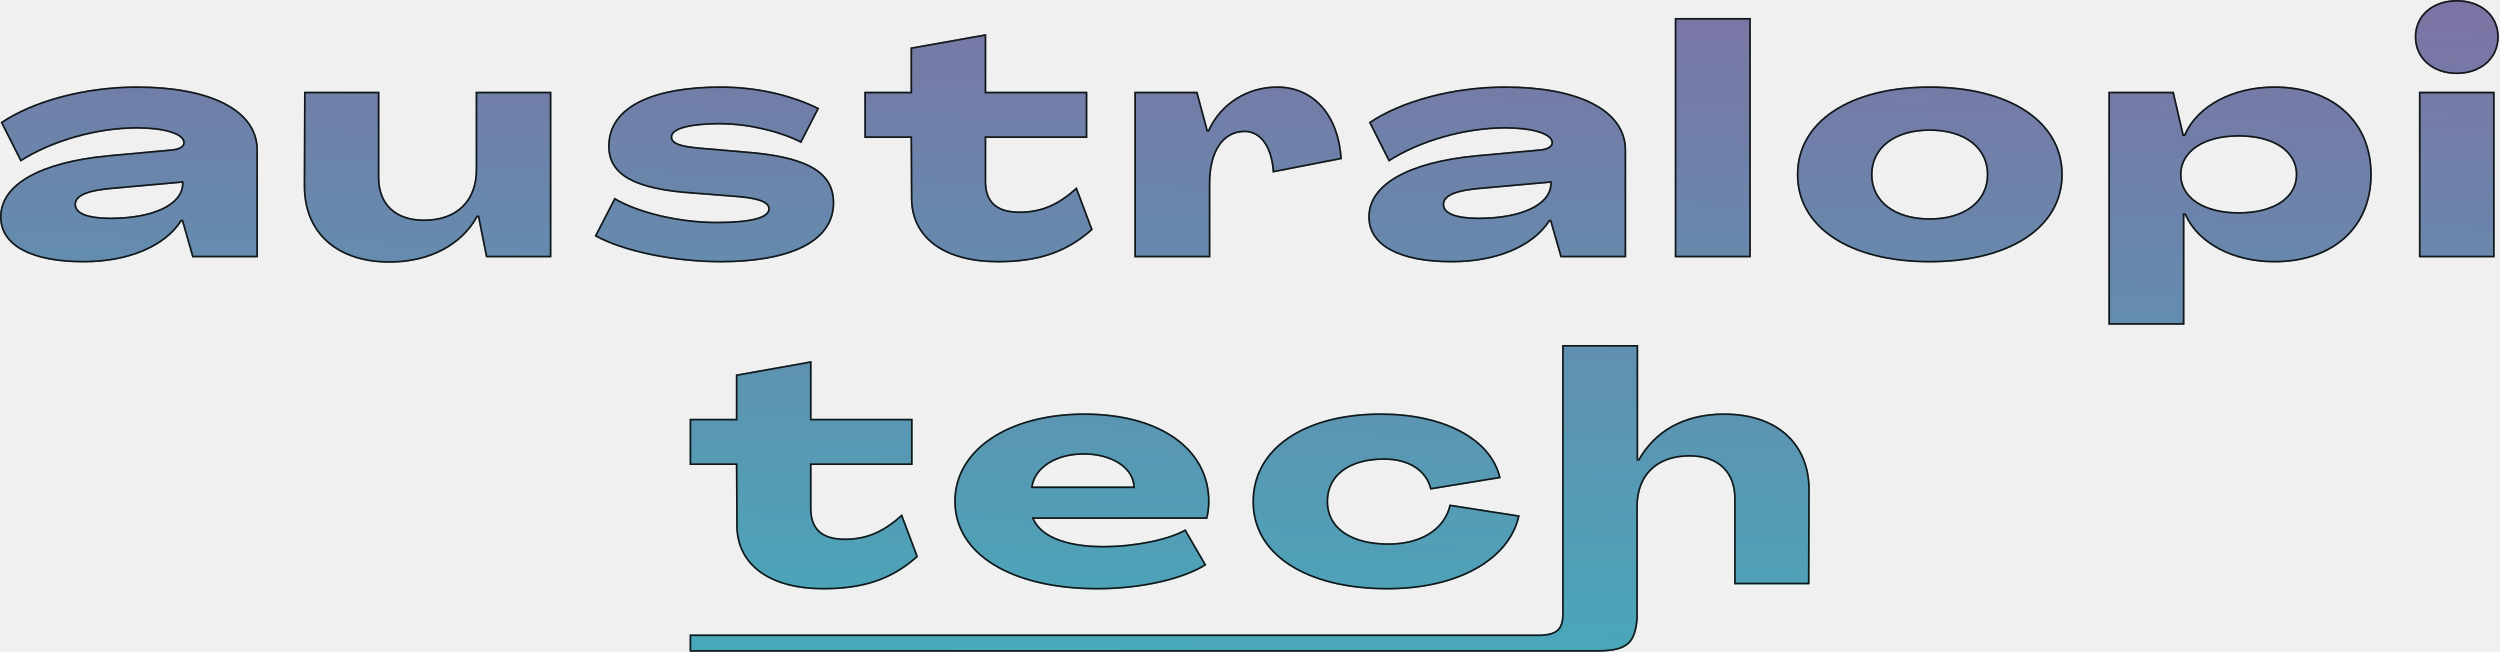
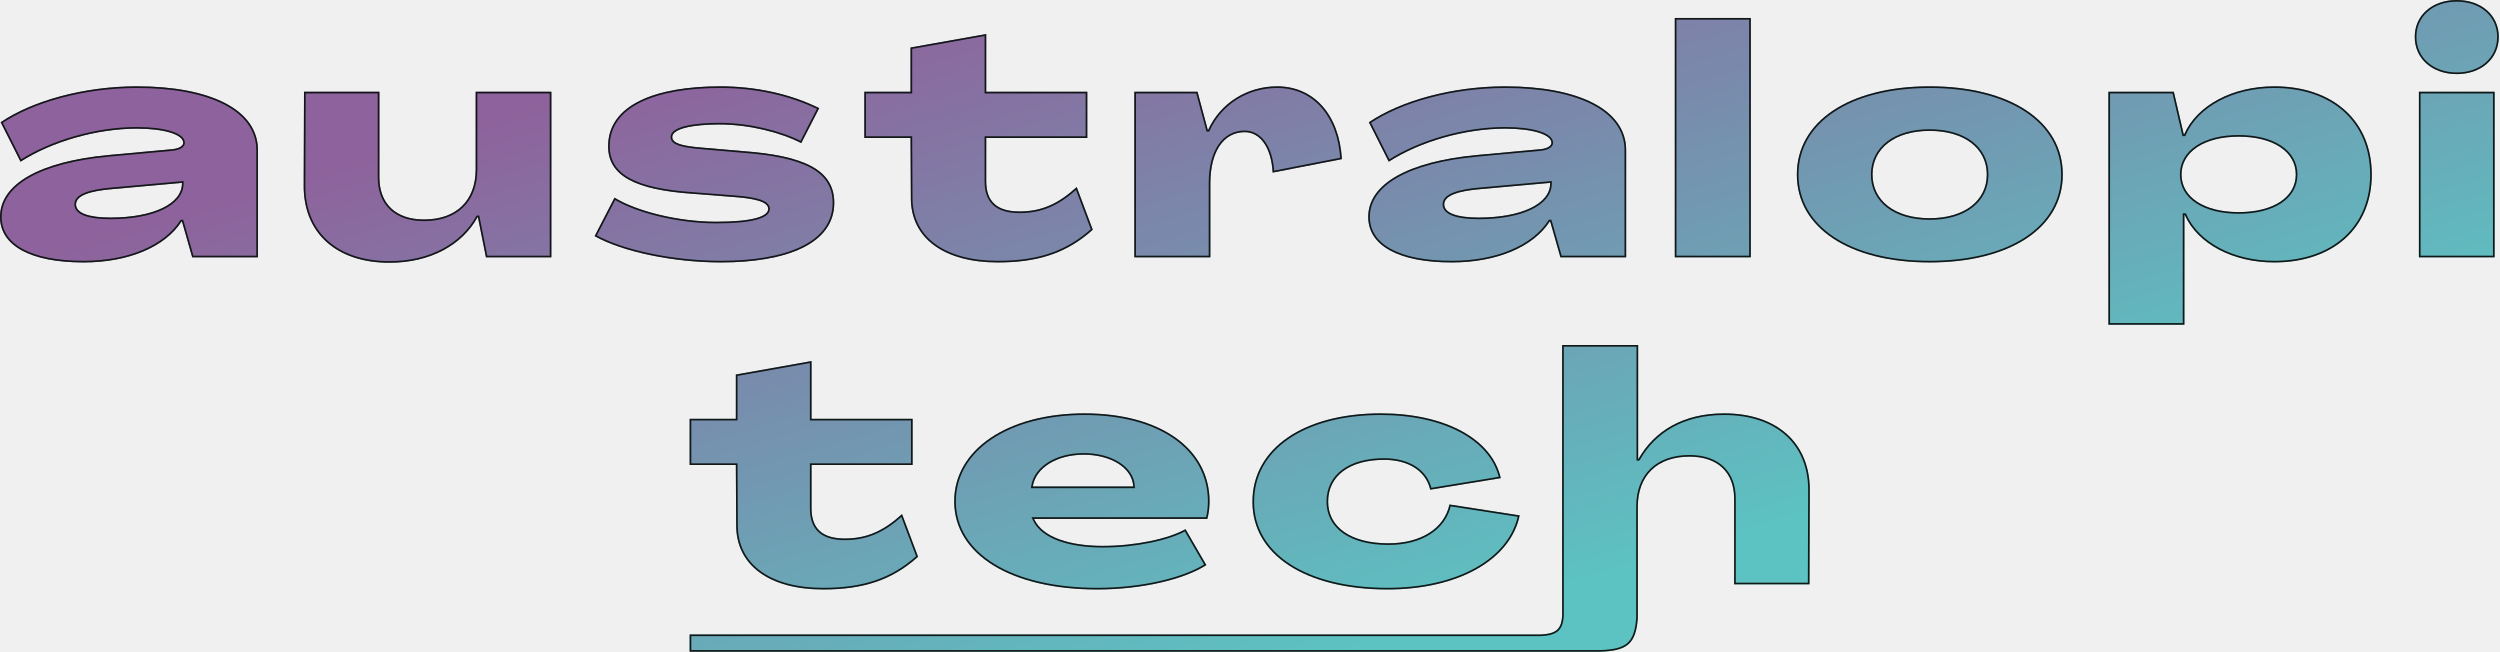
- <svg xmlns="http://www.w3.org/2000/svg" width="100%" height="100%" viewBox="0 0 748 195" fill="none">
-   <mask id="path-1-inside-1_412_10" fill="white">
+ <svg xmlns="http://www.w3.org/2000/svg" width="748" height="195" viewBox="0 0 748 195" fill="none">
+   <mask id="path-1-inside-1_417_14" fill="white">
    <path d="M24.96 78.528C9.216 78.528 0 73.536 0 64.896C0 55.008 12 48.288 32.544 46.368L51.456 44.64C53.568 44.448 54.816 43.68 54.816 42.72C54.816 40.32 49.344 38.496 40.992 38.496C28.992 38.496 15.552 42.336 6.144 48.384L0.192 36.576C9.792 30.048 25.344 25.824 40.992 25.824C62.784 25.824 77.184 32.736 77.184 44.928V76.992H57.504L54.432 66.24H54.336C49.44 73.824 38.592 78.528 24.96 78.528ZM33.024 65.088C45.888 65.088 54.432 60.96 54.432 54.912V54.72L34.08 56.544C26.688 57.12 22.752 58.56 22.752 61.152C22.752 63.648 26.304 65.088 33.024 65.088Z" />
    <path d="M116.493 78.624C100.749 78.624 90.765 69.792 90.861 55.488L90.957 27.456H113.517V53.088C113.517 60.96 118.413 65.664 126.861 65.664C136.461 65.664 142.317 60.096 142.317 50.688V27.456H164.973V76.992H145.389L142.989 64.992H142.893C138.285 73.248 128.877 78.624 116.493 78.624Z" />
    <path d="M215.733 78.528C201.525 78.528 186.261 75.36 177.909 70.656L183.861 59.136C190.581 63.264 203.061 66.336 214.293 66.336C225.045 66.336 229.845 64.8 229.845 62.496C229.845 60.48 226.293 59.424 219.477 58.944L207.189 57.984C190.485 56.832 181.941 52.8 181.941 43.776C181.941 31.392 196.053 25.824 215.541 25.824C226.005 25.824 236.373 28.032 245.109 32.352L239.733 42.816C233.589 39.648 224.181 37.248 215.253 37.248C207.285 37.248 201.141 38.496 201.141 40.992C201.141 42.912 204.117 43.68 210.069 44.16L222.357 45.216C240.501 46.56 249.621 50.784 249.621 60.672C249.621 73.056 235.125 78.528 215.733 78.528Z" />
    <path d="M298.54 78.528C282.412 78.528 272.525 71.232 272.525 59.328L272.428 41.28H258.605V27.456H272.428V14.208L295.085 10.176V27.456H325.325V41.28H295.085V54.24C295.085 60.192 298.157 63.264 305.069 63.264C311.789 63.264 316.781 60.864 322.157 55.968L326.957 68.736C319.277 75.648 310.732 78.528 298.54 78.528Z" />
    <path d="M382.11 25.824C393.15 25.824 400.734 34.368 401.502 47.616L380.766 51.648C380.382 44.256 377.118 39.552 372.414 39.552C365.982 39.552 362.142 45.504 362.142 54.912V76.992H339.39V27.456H358.302L361.374 38.88H361.47C365.118 30.816 373.182 25.824 382.11 25.824Z" />
    <path d="M434.329 78.528C418.585 78.528 409.369 73.536 409.369 64.896C409.369 55.008 421.369 48.288 441.913 46.368L460.825 44.64C462.937 44.448 464.185 43.68 464.185 42.72C464.185 40.32 458.713 38.496 450.361 38.496C438.361 38.496 424.921 42.336 415.513 48.384L409.561 36.576C419.161 30.048 434.713 25.824 450.361 25.824C472.153 25.824 486.553 32.736 486.553 44.928V76.992H466.873L463.801 66.24H463.705C458.809 73.824 447.961 78.528 434.329 78.528ZM442.393 65.088C455.257 65.088 463.801 60.96 463.801 54.912V54.72L443.449 56.544C436.057 57.12 432.121 58.56 432.121 61.152C432.121 63.648 435.673 65.088 442.393 65.088Z" />
    <path d="M501.094 76.992V5.376H523.846V76.992H501.094Z" />
    <path d="M577.354 78.528C553.354 78.528 537.61 68.16 537.61 52.224C537.61 36.288 553.354 25.824 577.354 25.824C601.45 25.824 617.194 36.288 617.194 52.224C617.194 68.16 601.45 78.528 577.354 78.528ZM577.354 65.28C587.722 65.28 594.442 60.096 594.442 52.224C594.442 44.352 587.722 39.168 577.354 39.168C566.986 39.168 560.266 44.352 560.266 52.224C560.266 60.096 566.986 65.28 577.354 65.28Z" />
    <path d="M630.829 97.152V27.456H650.413L653.389 40.224H653.485C657.325 31.488 667.981 25.824 680.461 25.824C698.125 25.824 709.645 36.288 709.645 52.224C709.645 68.16 698.125 78.528 680.461 78.528C668.077 78.528 657.517 72.96 653.677 64.32H653.581V97.152H630.829ZM669.805 63.456C680.173 63.456 686.893 59.04 686.893 52.224C686.893 45.408 680.173 40.896 669.805 40.896C659.533 40.896 652.717 45.408 652.717 52.224C652.717 59.04 659.533 63.456 669.805 63.456Z" />
    <path d="M735.064 22.176C727.768 22.176 722.488 17.568 722.488 11.04C722.488 4.512 727.768 0 735.064 0C742.36 0 747.64 4.512 747.64 11.04C747.64 17.568 742.36 22.176 735.064 22.176ZM723.736 76.992V27.456H746.392V76.992H723.736Z" />
    <path d="M246.272 176.376C230.144 176.376 220.256 169.08 220.256 157.176L220.16 139.128H206.336V125.304H220.16V112.056L242.816 108.024V125.304H273.056V139.128H242.816V152.088C242.816 158.04 245.888 161.112 252.8 161.112C259.52 161.112 264.512 158.712 269.888 153.816L274.688 166.584C267.008 173.496 258.464 176.376 246.272 176.376Z" />
    <path d="M328.306 176.376C302.77 176.376 285.49 166.104 285.49 149.976C285.49 134.52 301.522 123.672 324.466 123.672C347.026 123.672 361.906 134.136 361.906 150.072C361.906 151.512 361.714 153.624 361.234 155.256H309.394C311.986 161.016 320.626 163.32 329.938 163.32C339.73 163.32 349.618 161.208 354.706 158.328L360.946 169.08C354.226 173.4 341.554 176.376 328.306 176.376ZM309.01 145.56H339.058C338.77 139.896 332.242 136.056 324.274 136.056C316.114 136.056 309.874 139.992 309.01 145.56Z" />
    <path d="M415.148 176.376C390.668 176.376 374.636 166.008 374.732 150.072C374.732 134.136 390.092 123.672 413.132 123.672C432.332 123.672 446.444 131.352 449.036 143.064L427.916 146.52C426.668 141.048 421.58 137.592 414.092 137.592C403.916 137.592 397.388 142.296 397.388 150.072C397.388 157.752 404.204 162.552 415.436 162.552C425.132 162.552 432.14 158.136 433.676 150.936L454.7 154.2C451.916 167.544 436.268 176.376 415.148 176.376Z" />
    <path d="M467.388 174.84V103.224H490.14V137.304H490.236C494.94 129.048 503.484 123.672 515.868 123.672C531.612 123.672 541.596 132.504 541.5 146.808L541.404 174.84H518.844V149.208C518.844 141.336 513.948 136.632 505.5 136.632C495.9 136.632 490.044 142.2 490.044 151.608V174.84V184.92C489.475 192.712 486.809 194.738 478.716 195H467.388H460.927H206.336V189.84H460.927C465.939 189.574 467.6 188.196 467.388 182.34V174.84Z" />
  </mask>
-   <path d="M24.96 78.528C9.216 78.528 0 73.536 0 64.896C0 55.008 12 48.288 32.544 46.368L51.456 44.64C53.568 44.448 54.816 43.68 54.816 42.72C54.816 40.32 49.344 38.496 40.992 38.496C28.992 38.496 15.552 42.336 6.144 48.384L0.192 36.576C9.792 30.048 25.344 25.824 40.992 25.824C62.784 25.824 77.184 32.736 77.184 44.928V76.992H57.504L54.432 66.24H54.336C49.44 73.824 38.592 78.528 24.96 78.528ZM33.024 65.088C45.888 65.088 54.432 60.96 54.432 54.912V54.72L34.08 56.544C26.688 57.12 22.752 58.56 22.752 61.152C22.752 63.648 26.304 65.088 33.024 65.088Z" fill="url(#paint0_linear_412_10)" />
-   <path d="M116.493 78.624C100.749 78.624 90.765 69.792 90.861 55.488L90.957 27.456H113.517V53.088C113.517 60.96 118.413 65.664 126.861 65.664C136.461 65.664 142.317 60.096 142.317 50.688V27.456H164.973V76.992H145.389L142.989 64.992H142.893C138.285 73.248 128.877 78.624 116.493 78.624Z" fill="url(#paint1_linear_412_10)" />
-   <path d="M215.733 78.528C201.525 78.528 186.261 75.36 177.909 70.656L183.861 59.136C190.581 63.264 203.061 66.336 214.293 66.336C225.045 66.336 229.845 64.8 229.845 62.496C229.845 60.48 226.293 59.424 219.477 58.944L207.189 57.984C190.485 56.832 181.941 52.8 181.941 43.776C181.941 31.392 196.053 25.824 215.541 25.824C226.005 25.824 236.373 28.032 245.109 32.352L239.733 42.816C233.589 39.648 224.181 37.248 215.253 37.248C207.285 37.248 201.141 38.496 201.141 40.992C201.141 42.912 204.117 43.68 210.069 44.16L222.357 45.216C240.501 46.56 249.621 50.784 249.621 60.672C249.621 73.056 235.125 78.528 215.733 78.528Z" fill="url(#paint2_linear_412_10)" />
-   <path d="M298.54 78.528C282.412 78.528 272.525 71.232 272.525 59.328L272.428 41.28H258.605V27.456H272.428V14.208L295.085 10.176V27.456H325.325V41.28H295.085V54.24C295.085 60.192 298.157 63.264 305.069 63.264C311.789 63.264 316.781 60.864 322.157 55.968L326.957 68.736C319.277 75.648 310.732 78.528 298.54 78.528Z" fill="url(#paint3_linear_412_10)" />
-   <path d="M382.11 25.824C393.15 25.824 400.734 34.368 401.502 47.616L380.766 51.648C380.382 44.256 377.118 39.552 372.414 39.552C365.982 39.552 362.142 45.504 362.142 54.912V76.992H339.39V27.456H358.302L361.374 38.88H361.47C365.118 30.816 373.182 25.824 382.11 25.824Z" fill="url(#paint4_linear_412_10)" />
-   <path d="M434.329 78.528C418.585 78.528 409.369 73.536 409.369 64.896C409.369 55.008 421.369 48.288 441.913 46.368L460.825 44.64C462.937 44.448 464.185 43.68 464.185 42.72C464.185 40.32 458.713 38.496 450.361 38.496C438.361 38.496 424.921 42.336 415.513 48.384L409.561 36.576C419.161 30.048 434.713 25.824 450.361 25.824C472.153 25.824 486.553 32.736 486.553 44.928V76.992H466.873L463.801 66.24H463.705C458.809 73.824 447.961 78.528 434.329 78.528ZM442.393 65.088C455.257 65.088 463.801 60.96 463.801 54.912V54.72L443.449 56.544C436.057 57.12 432.121 58.56 432.121 61.152C432.121 63.648 435.673 65.088 442.393 65.088Z" fill="url(#paint5_linear_412_10)" />
-   <path d="M501.094 76.992V5.376H523.846V76.992H501.094Z" fill="url(#paint6_linear_412_10)" />
-   <path d="M577.354 78.528C553.354 78.528 537.61 68.16 537.61 52.224C537.61 36.288 553.354 25.824 577.354 25.824C601.45 25.824 617.194 36.288 617.194 52.224C617.194 68.16 601.45 78.528 577.354 78.528ZM577.354 65.28C587.722 65.28 594.442 60.096 594.442 52.224C594.442 44.352 587.722 39.168 577.354 39.168C566.986 39.168 560.266 44.352 560.266 52.224C560.266 60.096 566.986 65.28 577.354 65.28Z" fill="url(#paint7_linear_412_10)" />
-   <path d="M630.829 97.152V27.456H650.413L653.389 40.224H653.485C657.325 31.488 667.981 25.824 680.461 25.824C698.125 25.824 709.645 36.288 709.645 52.224C709.645 68.16 698.125 78.528 680.461 78.528C668.077 78.528 657.517 72.96 653.677 64.32H653.581V97.152H630.829ZM669.805 63.456C680.173 63.456 686.893 59.04 686.893 52.224C686.893 45.408 680.173 40.896 669.805 40.896C659.533 40.896 652.717 45.408 652.717 52.224C652.717 59.04 659.533 63.456 669.805 63.456Z" fill="url(#paint8_linear_412_10)" />
-   <path d="M735.064 22.176C727.768 22.176 722.488 17.568 722.488 11.04C722.488 4.512 727.768 0 735.064 0C742.36 0 747.64 4.512 747.64 11.04C747.64 17.568 742.36 22.176 735.064 22.176ZM723.736 76.992V27.456H746.392V76.992H723.736Z" fill="url(#paint9_linear_412_10)" />
-   <path d="M246.272 176.376C230.144 176.376 220.256 169.08 220.256 157.176L220.16 139.128H206.336V125.304H220.16V112.056L242.816 108.024V125.304H273.056V139.128H242.816V152.088C242.816 158.04 245.888 161.112 252.8 161.112C259.52 161.112 264.512 158.712 269.888 153.816L274.688 166.584C267.008 173.496 258.464 176.376 246.272 176.376Z" fill="url(#paint10_linear_412_10)" />
-   <path d="M328.306 176.376C302.77 176.376 285.49 166.104 285.49 149.976C285.49 134.52 301.522 123.672 324.466 123.672C347.026 123.672 361.906 134.136 361.906 150.072C361.906 151.512 361.714 153.624 361.234 155.256H309.394C311.986 161.016 320.626 163.32 329.938 163.32C339.73 163.32 349.618 161.208 354.706 158.328L360.946 169.08C354.226 173.4 341.554 176.376 328.306 176.376ZM309.01 145.56H339.058C338.77 139.896 332.242 136.056 324.274 136.056C316.114 136.056 309.874 139.992 309.01 145.56Z" fill="url(#paint11_linear_412_10)" />
-   <path d="M415.148 176.376C390.668 176.376 374.636 166.008 374.732 150.072C374.732 134.136 390.092 123.672 413.132 123.672C432.332 123.672 446.444 131.352 449.036 143.064L427.916 146.52C426.668 141.048 421.58 137.592 414.092 137.592C403.916 137.592 397.388 142.296 397.388 150.072C397.388 157.752 404.204 162.552 415.436 162.552C425.132 162.552 432.14 158.136 433.676 150.936L454.7 154.2C451.916 167.544 436.268 176.376 415.148 176.376Z" fill="url(#paint12_linear_412_10)" />
-   <path d="M467.388 174.84V103.224H490.14V137.304H490.236C494.94 129.048 503.484 123.672 515.868 123.672C531.612 123.672 541.596 132.504 541.5 146.808L541.404 174.84H518.844V149.208C518.844 141.336 513.948 136.632 505.5 136.632C495.9 136.632 490.044 142.2 490.044 151.608V174.84V184.92C489.475 192.712 486.809 194.738 478.716 195H467.388H460.927H206.336V189.84H460.927C465.939 189.574 467.6 188.196 467.388 182.34V174.84Z" fill="url(#paint13_linear_412_10)" />
-   <path d="M24.96 78.528C9.216 78.528 0 73.536 0 64.896C0 55.008 12 48.288 32.544 46.368L51.456 44.64C53.568 44.448 54.816 43.68 54.816 42.72C54.816 40.32 49.344 38.496 40.992 38.496C28.992 38.496 15.552 42.336 6.144 48.384L0.192 36.576C9.792 30.048 25.344 25.824 40.992 25.824C62.784 25.824 77.184 32.736 77.184 44.928V76.992H57.504L54.432 66.24H54.336C49.44 73.824 38.592 78.528 24.96 78.528ZM33.024 65.088C45.888 65.088 54.432 60.96 54.432 54.912V54.72L34.08 56.544C26.688 57.12 22.752 58.56 22.752 61.152C22.752 63.648 26.304 65.088 33.024 65.088Z" stroke="#121717" mask="url(#path-1-inside-1_412_10)" />
-   <path d="M116.493 78.624C100.749 78.624 90.765 69.792 90.861 55.488L90.957 27.456H113.517V53.088C113.517 60.96 118.413 65.664 126.861 65.664C136.461 65.664 142.317 60.096 142.317 50.688V27.456H164.973V76.992H145.389L142.989 64.992H142.893C138.285 73.248 128.877 78.624 116.493 78.624Z" stroke="#121717" mask="url(#path-1-inside-1_412_10)" />
-   <path d="M215.733 78.528C201.525 78.528 186.261 75.36 177.909 70.656L183.861 59.136C190.581 63.264 203.061 66.336 214.293 66.336C225.045 66.336 229.845 64.8 229.845 62.496C229.845 60.48 226.293 59.424 219.477 58.944L207.189 57.984C190.485 56.832 181.941 52.8 181.941 43.776C181.941 31.392 196.053 25.824 215.541 25.824C226.005 25.824 236.373 28.032 245.109 32.352L239.733 42.816C233.589 39.648 224.181 37.248 215.253 37.248C207.285 37.248 201.141 38.496 201.141 40.992C201.141 42.912 204.117 43.68 210.069 44.16L222.357 45.216C240.501 46.56 249.621 50.784 249.621 60.672C249.621 73.056 235.125 78.528 215.733 78.528Z" stroke="#121717" mask="url(#path-1-inside-1_412_10)" />
-   <path d="M298.54 78.528C282.412 78.528 272.525 71.232 272.525 59.328L272.428 41.28H258.605V27.456H272.428V14.208L295.085 10.176V27.456H325.325V41.28H295.085V54.24C295.085 60.192 298.157 63.264 305.069 63.264C311.789 63.264 316.781 60.864 322.157 55.968L326.957 68.736C319.277 75.648 310.732 78.528 298.54 78.528Z" stroke="#121717" mask="url(#path-1-inside-1_412_10)" />
-   <path d="M382.11 25.824C393.15 25.824 400.734 34.368 401.502 47.616L380.766 51.648C380.382 44.256 377.118 39.552 372.414 39.552C365.982 39.552 362.142 45.504 362.142 54.912V76.992H339.39V27.456H358.302L361.374 38.88H361.47C365.118 30.816 373.182 25.824 382.11 25.824Z" stroke="#121717" mask="url(#path-1-inside-1_412_10)" />
-   <path d="M434.329 78.528C418.585 78.528 409.369 73.536 409.369 64.896C409.369 55.008 421.369 48.288 441.913 46.368L460.825 44.64C462.937 44.448 464.185 43.68 464.185 42.72C464.185 40.32 458.713 38.496 450.361 38.496C438.361 38.496 424.921 42.336 415.513 48.384L409.561 36.576C419.161 30.048 434.713 25.824 450.361 25.824C472.153 25.824 486.553 32.736 486.553 44.928V76.992H466.873L463.801 66.24H463.705C458.809 73.824 447.961 78.528 434.329 78.528ZM442.393 65.088C455.257 65.088 463.801 60.96 463.801 54.912V54.72L443.449 56.544C436.057 57.12 432.121 58.56 432.121 61.152C432.121 63.648 435.673 65.088 442.393 65.088Z" stroke="#121717" mask="url(#path-1-inside-1_412_10)" />
-   <path d="M501.094 76.992V5.376H523.846V76.992H501.094Z" stroke="#121717" mask="url(#path-1-inside-1_412_10)" />
-   <path d="M577.354 78.528C553.354 78.528 537.61 68.16 537.61 52.224C537.61 36.288 553.354 25.824 577.354 25.824C601.45 25.824 617.194 36.288 617.194 52.224C617.194 68.16 601.45 78.528 577.354 78.528ZM577.354 65.28C587.722 65.28 594.442 60.096 594.442 52.224C594.442 44.352 587.722 39.168 577.354 39.168C566.986 39.168 560.266 44.352 560.266 52.224C560.266 60.096 566.986 65.28 577.354 65.28Z" stroke="#121717" mask="url(#path-1-inside-1_412_10)" />
-   <path d="M630.829 97.152V27.456H650.413L653.389 40.224H653.485C657.325 31.488 667.981 25.824 680.461 25.824C698.125 25.824 709.645 36.288 709.645 52.224C709.645 68.16 698.125 78.528 680.461 78.528C668.077 78.528 657.517 72.96 653.677 64.32H653.581V97.152H630.829ZM669.805 63.456C680.173 63.456 686.893 59.04 686.893 52.224C686.893 45.408 680.173 40.896 669.805 40.896C659.533 40.896 652.717 45.408 652.717 52.224C652.717 59.04 659.533 63.456 669.805 63.456Z" stroke="#121717" mask="url(#path-1-inside-1_412_10)" />
-   <path d="M735.064 22.176C727.768 22.176 722.488 17.568 722.488 11.04C722.488 4.512 727.768 0 735.064 0C742.36 0 747.64 4.512 747.64 11.04C747.64 17.568 742.36 22.176 735.064 22.176ZM723.736 76.992V27.456H746.392V76.992H723.736Z" stroke="#121717" mask="url(#path-1-inside-1_412_10)" />
-   <path d="M246.272 176.376C230.144 176.376 220.256 169.08 220.256 157.176L220.16 139.128H206.336V125.304H220.16V112.056L242.816 108.024V125.304H273.056V139.128H242.816V152.088C242.816 158.04 245.888 161.112 252.8 161.112C259.52 161.112 264.512 158.712 269.888 153.816L274.688 166.584C267.008 173.496 258.464 176.376 246.272 176.376Z" stroke="#121717" mask="url(#path-1-inside-1_412_10)" />
-   <path d="M328.306 176.376C302.77 176.376 285.49 166.104 285.49 149.976C285.49 134.52 301.522 123.672 324.466 123.672C347.026 123.672 361.906 134.136 361.906 150.072C361.906 151.512 361.714 153.624 361.234 155.256H309.394C311.986 161.016 320.626 163.32 329.938 163.32C339.73 163.32 349.618 161.208 354.706 158.328L360.946 169.08C354.226 173.4 341.554 176.376 328.306 176.376ZM309.01 145.56H339.058C338.77 139.896 332.242 136.056 324.274 136.056C316.114 136.056 309.874 139.992 309.01 145.56Z" stroke="#121717" mask="url(#path-1-inside-1_412_10)" />
-   <path d="M415.148 176.376C390.668 176.376 374.636 166.008 374.732 150.072C374.732 134.136 390.092 123.672 413.132 123.672C432.332 123.672 446.444 131.352 449.036 143.064L427.916 146.52C426.668 141.048 421.58 137.592 414.092 137.592C403.916 137.592 397.388 142.296 397.388 150.072C397.388 157.752 404.204 162.552 415.436 162.552C425.132 162.552 432.14 158.136 433.676 150.936L454.7 154.2C451.916 167.544 436.268 176.376 415.148 176.376Z" stroke="#121717" mask="url(#path-1-inside-1_412_10)" />
-   <path d="M467.388 174.84V103.224H490.14V137.304H490.236C494.94 129.048 503.484 123.672 515.868 123.672C531.612 123.672 541.596 132.504 541.5 146.808L541.404 174.84H518.844V149.208C518.844 141.336 513.948 136.632 505.5 136.632C495.9 136.632 490.044 142.2 490.044 151.608V174.84V184.92C489.475 192.712 486.809 194.738 478.716 195H467.388H460.927H206.336V189.84H460.927C465.939 189.574 467.6 188.196 467.388 182.34V174.84Z" stroke="#121717" mask="url(#path-1-inside-1_412_10)" />
+   <path d="M24.96 78.528C9.216 78.528 0 73.536 0 64.896C0 55.008 12 48.288 32.544 46.368L51.456 44.64C53.568 44.448 54.816 43.68 54.816 42.72C54.816 40.32 49.344 38.496 40.992 38.496C28.992 38.496 15.552 42.336 6.144 48.384L0.192 36.576C9.792 30.048 25.344 25.824 40.992 25.824C62.784 25.824 77.184 32.736 77.184 44.928V76.992H57.504L54.432 66.24H54.336C49.44 73.824 38.592 78.528 24.96 78.528ZM33.024 65.088C45.888 65.088 54.432 60.96 54.432 54.912V54.72L34.08 56.544C26.688 57.12 22.752 58.56 22.752 61.152C22.752 63.648 26.304 65.088 33.024 65.088Z" fill="url(#paint0_linear_417_14)" />
+   <path d="M116.493 78.624C100.749 78.624 90.765 69.792 90.861 55.488L90.957 27.456H113.517V53.088C113.517 60.96 118.413 65.664 126.861 65.664C136.461 65.664 142.317 60.096 142.317 50.688V27.456H164.973V76.992H145.389L142.989 64.992H142.893C138.285 73.248 128.877 78.624 116.493 78.624Z" fill="url(#paint1_linear_417_14)" />
+   <path d="M215.733 78.528C201.525 78.528 186.261 75.36 177.909 70.656L183.861 59.136C190.581 63.264 203.061 66.336 214.293 66.336C225.045 66.336 229.845 64.8 229.845 62.496C229.845 60.48 226.293 59.424 219.477 58.944L207.189 57.984C190.485 56.832 181.941 52.8 181.941 43.776C181.941 31.392 196.053 25.824 215.541 25.824C226.005 25.824 236.373 28.032 245.109 32.352L239.733 42.816C233.589 39.648 224.181 37.248 215.253 37.248C207.285 37.248 201.141 38.496 201.141 40.992C201.141 42.912 204.117 43.68 210.069 44.16L222.357 45.216C240.501 46.56 249.621 50.784 249.621 60.672C249.621 73.056 235.125 78.528 215.733 78.528Z" fill="url(#paint2_linear_417_14)" />
+   <path d="M298.54 78.528C282.412 78.528 272.525 71.232 272.525 59.328L272.428 41.28H258.605V27.456H272.428V14.208L295.085 10.176V27.456H325.325V41.28H295.085V54.24C295.085 60.192 298.157 63.264 305.069 63.264C311.789 63.264 316.781 60.864 322.157 55.968L326.957 68.736C319.277 75.648 310.732 78.528 298.54 78.528Z" fill="url(#paint3_linear_417_14)" />
+   <path d="M382.11 25.824C393.15 25.824 400.734 34.368 401.502 47.616L380.766 51.648C380.382 44.256 377.118 39.552 372.414 39.552C365.982 39.552 362.142 45.504 362.142 54.912V76.992H339.39V27.456H358.302L361.374 38.88H361.47C365.118 30.816 373.182 25.824 382.11 25.824Z" fill="url(#paint4_linear_417_14)" />
+   <path d="M434.329 78.528C418.585 78.528 409.369 73.536 409.369 64.896C409.369 55.008 421.369 48.288 441.913 46.368L460.825 44.64C462.937 44.448 464.185 43.68 464.185 42.72C464.185 40.32 458.713 38.496 450.361 38.496C438.361 38.496 424.921 42.336 415.513 48.384L409.561 36.576C419.161 30.048 434.713 25.824 450.361 25.824C472.153 25.824 486.553 32.736 486.553 44.928V76.992H466.873L463.801 66.24H463.705C458.809 73.824 447.961 78.528 434.329 78.528ZM442.393 65.088C455.257 65.088 463.801 60.96 463.801 54.912V54.72L443.449 56.544C436.057 57.12 432.121 58.56 432.121 61.152C432.121 63.648 435.673 65.088 442.393 65.088Z" fill="url(#paint5_linear_417_14)" />
+   <path d="M501.094 76.992V5.376H523.846V76.992H501.094Z" fill="url(#paint6_linear_417_14)" />
+   <path d="M577.354 78.528C553.354 78.528 537.61 68.16 537.61 52.224C537.61 36.288 553.354 25.824 577.354 25.824C601.45 25.824 617.194 36.288 617.194 52.224C617.194 68.16 601.45 78.528 577.354 78.528ZM577.354 65.28C587.722 65.28 594.442 60.096 594.442 52.224C594.442 44.352 587.722 39.168 577.354 39.168C566.986 39.168 560.266 44.352 560.266 52.224C560.266 60.096 566.986 65.28 577.354 65.28Z" fill="url(#paint7_linear_417_14)" />
+   <path d="M630.829 97.152V27.456H650.413L653.389 40.224H653.485C657.325 31.488 667.981 25.824 680.461 25.824C698.125 25.824 709.645 36.288 709.645 52.224C709.645 68.16 698.125 78.528 680.461 78.528C668.077 78.528 657.517 72.96 653.677 64.32H653.581V97.152H630.829ZM669.805 63.456C680.173 63.456 686.893 59.04 686.893 52.224C686.893 45.408 680.173 40.896 669.805 40.896C659.533 40.896 652.717 45.408 652.717 52.224C652.717 59.04 659.533 63.456 669.805 63.456Z" fill="url(#paint8_linear_417_14)" />
+   <path d="M735.064 22.176C727.768 22.176 722.488 17.568 722.488 11.04C722.488 4.512 727.768 0 735.064 0C742.36 0 747.64 4.512 747.64 11.04C747.64 17.568 742.36 22.176 735.064 22.176ZM723.736 76.992V27.456H746.392V76.992H723.736Z" fill="url(#paint9_linear_417_14)" />
+   <path d="M246.272 176.376C230.144 176.376 220.256 169.08 220.256 157.176L220.16 139.128H206.336V125.304H220.16V112.056L242.816 108.024V125.304H273.056V139.128H242.816V152.088C242.816 158.04 245.888 161.112 252.8 161.112C259.52 161.112 264.512 158.712 269.888 153.816L274.688 166.584C267.008 173.496 258.464 176.376 246.272 176.376Z" fill="url(#paint10_linear_417_14)" />
+   <path d="M328.306 176.376C302.77 176.376 285.49 166.104 285.49 149.976C285.49 134.52 301.522 123.672 324.466 123.672C347.026 123.672 361.906 134.136 361.906 150.072C361.906 151.512 361.714 153.624 361.234 155.256H309.394C311.986 161.016 320.626 163.32 329.938 163.32C339.73 163.32 349.618 161.208 354.706 158.328L360.946 169.08C354.226 173.4 341.554 176.376 328.306 176.376ZM309.01 145.56H339.058C338.77 139.896 332.242 136.056 324.274 136.056C316.114 136.056 309.874 139.992 309.01 145.56Z" fill="url(#paint11_linear_417_14)" />
+   <path d="M415.148 176.376C390.668 176.376 374.636 166.008 374.732 150.072C374.732 134.136 390.092 123.672 413.132 123.672C432.332 123.672 446.444 131.352 449.036 143.064L427.916 146.52C426.668 141.048 421.58 137.592 414.092 137.592C403.916 137.592 397.388 142.296 397.388 150.072C397.388 157.752 404.204 162.552 415.436 162.552C425.132 162.552 432.14 158.136 433.676 150.936L454.7 154.2C451.916 167.544 436.268 176.376 415.148 176.376Z" fill="url(#paint12_linear_417_14)" />
+   <path d="M467.388 174.84V103.224H490.14V137.304H490.236C494.94 129.048 503.484 123.672 515.868 123.672C531.612 123.672 541.596 132.504 541.5 146.808L541.404 174.84H518.844V149.208C518.844 141.336 513.948 136.632 505.5 136.632C495.9 136.632 490.044 142.2 490.044 151.608V174.84V184.92C489.475 192.712 486.809 194.738 478.716 195H467.388H460.927H206.336V189.84H460.927C465.939 189.574 467.6 188.196 467.388 182.34V174.84Z" fill="url(#paint13_linear_417_14)" />
+   <path d="M24.96 78.528C9.216 78.528 0 73.536 0 64.896C0 55.008 12 48.288 32.544 46.368L51.456 44.64C53.568 44.448 54.816 43.68 54.816 42.72C54.816 40.32 49.344 38.496 40.992 38.496C28.992 38.496 15.552 42.336 6.144 48.384L0.192 36.576C9.792 30.048 25.344 25.824 40.992 25.824C62.784 25.824 77.184 32.736 77.184 44.928V76.992H57.504L54.432 66.24H54.336C49.44 73.824 38.592 78.528 24.96 78.528ZM33.024 65.088C45.888 65.088 54.432 60.96 54.432 54.912V54.72L34.08 56.544C26.688 57.12 22.752 58.56 22.752 61.152C22.752 63.648 26.304 65.088 33.024 65.088Z" stroke="#121717" mask="url(#path-1-inside-1_417_14)" />
+   <path d="M116.493 78.624C100.749 78.624 90.765 69.792 90.861 55.488L90.957 27.456H113.517V53.088C113.517 60.96 118.413 65.664 126.861 65.664C136.461 65.664 142.317 60.096 142.317 50.688V27.456H164.973V76.992H145.389L142.989 64.992H142.893C138.285 73.248 128.877 78.624 116.493 78.624Z" stroke="#121717" mask="url(#path-1-inside-1_417_14)" />
+   <path d="M215.733 78.528C201.525 78.528 186.261 75.36 177.909 70.656L183.861 59.136C190.581 63.264 203.061 66.336 214.293 66.336C225.045 66.336 229.845 64.8 229.845 62.496C229.845 60.48 226.293 59.424 219.477 58.944L207.189 57.984C190.485 56.832 181.941 52.8 181.941 43.776C181.941 31.392 196.053 25.824 215.541 25.824C226.005 25.824 236.373 28.032 245.109 32.352L239.733 42.816C233.589 39.648 224.181 37.248 215.253 37.248C207.285 37.248 201.141 38.496 201.141 40.992C201.141 42.912 204.117 43.68 210.069 44.16L222.357 45.216C240.501 46.56 249.621 50.784 249.621 60.672C249.621 73.056 235.125 78.528 215.733 78.528Z" stroke="#121717" mask="url(#path-1-inside-1_417_14)" />
+   <path d="M298.54 78.528C282.412 78.528 272.525 71.232 272.525 59.328L272.428 41.28H258.605V27.456H272.428V14.208L295.085 10.176V27.456H325.325V41.28H295.085V54.24C295.085 60.192 298.157 63.264 305.069 63.264C311.789 63.264 316.781 60.864 322.157 55.968L326.957 68.736C319.277 75.648 310.732 78.528 298.54 78.528Z" stroke="#121717" mask="url(#path-1-inside-1_417_14)" />
+   <path d="M382.11 25.824C393.15 25.824 400.734 34.368 401.502 47.616L380.766 51.648C380.382 44.256 377.118 39.552 372.414 39.552C365.982 39.552 362.142 45.504 362.142 54.912V76.992H339.39V27.456H358.302L361.374 38.88H361.47C365.118 30.816 373.182 25.824 382.11 25.824Z" stroke="#121717" mask="url(#path-1-inside-1_417_14)" />
+   <path d="M434.329 78.528C418.585 78.528 409.369 73.536 409.369 64.896C409.369 55.008 421.369 48.288 441.913 46.368L460.825 44.64C462.937 44.448 464.185 43.68 464.185 42.72C464.185 40.32 458.713 38.496 450.361 38.496C438.361 38.496 424.921 42.336 415.513 48.384L409.561 36.576C419.161 30.048 434.713 25.824 450.361 25.824C472.153 25.824 486.553 32.736 486.553 44.928V76.992H466.873L463.801 66.24H463.705C458.809 73.824 447.961 78.528 434.329 78.528ZM442.393 65.088C455.257 65.088 463.801 60.96 463.801 54.912V54.72L443.449 56.544C436.057 57.12 432.121 58.56 432.121 61.152C432.121 63.648 435.673 65.088 442.393 65.088Z" stroke="#121717" mask="url(#path-1-inside-1_417_14)" />
+   <path d="M501.094 76.992V5.376H523.846V76.992H501.094Z" stroke="#121717" mask="url(#path-1-inside-1_417_14)" />
+   <path d="M577.354 78.528C553.354 78.528 537.61 68.16 537.61 52.224C537.61 36.288 553.354 25.824 577.354 25.824C601.45 25.824 617.194 36.288 617.194 52.224C617.194 68.16 601.45 78.528 577.354 78.528ZM577.354 65.28C587.722 65.28 594.442 60.096 594.442 52.224C594.442 44.352 587.722 39.168 577.354 39.168C566.986 39.168 560.266 44.352 560.266 52.224C560.266 60.096 566.986 65.28 577.354 65.28Z" stroke="#121717" mask="url(#path-1-inside-1_417_14)" />
+   <path d="M630.829 97.152V27.456H650.413L653.389 40.224H653.485C657.325 31.488 667.981 25.824 680.461 25.824C698.125 25.824 709.645 36.288 709.645 52.224C709.645 68.16 698.125 78.528 680.461 78.528C668.077 78.528 657.517 72.96 653.677 64.32H653.581V97.152H630.829ZM669.805 63.456C680.173 63.456 686.893 59.04 686.893 52.224C686.893 45.408 680.173 40.896 669.805 40.896C659.533 40.896 652.717 45.408 652.717 52.224C652.717 59.04 659.533 63.456 669.805 63.456Z" stroke="#121717" mask="url(#path-1-inside-1_417_14)" />
+   <path d="M735.064 22.176C727.768 22.176 722.488 17.568 722.488 11.04C722.488 4.512 727.768 0 735.064 0C742.36 0 747.64 4.512 747.64 11.04C747.64 17.568 742.36 22.176 735.064 22.176ZM723.736 76.992V27.456H746.392V76.992H723.736Z" stroke="#121717" mask="url(#path-1-inside-1_417_14)" />
+   <path d="M246.272 176.376C230.144 176.376 220.256 169.08 220.256 157.176L220.16 139.128H206.336V125.304H220.16V112.056L242.816 108.024V125.304H273.056V139.128H242.816V152.088C242.816 158.04 245.888 161.112 252.8 161.112C259.52 161.112 264.512 158.712 269.888 153.816L274.688 166.584C267.008 173.496 258.464 176.376 246.272 176.376Z" stroke="#121717" mask="url(#path-1-inside-1_417_14)" />
+   <path d="M328.306 176.376C302.77 176.376 285.49 166.104 285.49 149.976C285.49 134.52 301.522 123.672 324.466 123.672C347.026 123.672 361.906 134.136 361.906 150.072C361.906 151.512 361.714 153.624 361.234 155.256H309.394C311.986 161.016 320.626 163.32 329.938 163.32C339.73 163.32 349.618 161.208 354.706 158.328L360.946 169.08C354.226 173.4 341.554 176.376 328.306 176.376ZM309.01 145.56H339.058C338.77 139.896 332.242 136.056 324.274 136.056C316.114 136.056 309.874 139.992 309.01 145.56Z" stroke="#121717" mask="url(#path-1-inside-1_417_14)" />
+   <path d="M415.148 176.376C390.668 176.376 374.636 166.008 374.732 150.072C374.732 134.136 390.092 123.672 413.132 123.672C432.332 123.672 446.444 131.352 449.036 143.064L427.916 146.52C426.668 141.048 421.58 137.592 414.092 137.592C403.916 137.592 397.388 142.296 397.388 150.072C397.388 157.752 404.204 162.552 415.436 162.552C425.132 162.552 432.14 158.136 433.676 150.936L454.7 154.2C451.916 167.544 436.268 176.376 415.148 176.376Z" stroke="#121717" mask="url(#path-1-inside-1_417_14)" />
+   <path d="M467.388 174.84V103.224H490.14V137.304H490.236C494.94 129.048 503.484 123.672 515.868 123.672C531.612 123.672 541.596 132.504 541.5 146.808L541.404 174.84H518.844V149.208C518.844 141.336 513.948 136.632 505.5 136.632C495.9 136.632 490.044 142.2 490.044 151.608V174.84V184.92C489.475 192.712 486.809 194.738 478.716 195H467.388H460.927H206.336V189.84H460.927C465.939 189.574 467.6 188.196 467.388 182.34V174.84Z" stroke="#121717" mask="url(#path-1-inside-1_417_14)" />
  <defs>
-     <linearGradient id="paint0_linear_412_10" x1="335.5" y1="298" x2="347.5" y2="-90" gradientUnits="userSpaceOnUse">
-       <stop stop-color="#2FC2C5" />
-       <stop offset="1" stop-color="#905F9B" />
+     <linearGradient id="paint0_linear_417_14" x1="380.5" y1="-34.5" x2="445.5" y2="184.5" gradientUnits="userSpaceOnUse">
+       <stop stop-color="#8E629C" />
+       <stop offset="1" stop-color="#5CC3C2" />
    </linearGradient>
-     <linearGradient id="paint1_linear_412_10" x1="335.5" y1="298" x2="347.5" y2="-90" gradientUnits="userSpaceOnUse">
-       <stop stop-color="#2FC2C5" />
-       <stop offset="1" stop-color="#905F9B" />
+     <linearGradient id="paint1_linear_417_14" x1="380.5" y1="-34.5" x2="445.5" y2="184.5" gradientUnits="userSpaceOnUse">
+       <stop stop-color="#8E629C" />
+       <stop offset="1" stop-color="#5CC3C2" />
    </linearGradient>
-     <linearGradient id="paint2_linear_412_10" x1="335.5" y1="298" x2="347.5" y2="-90" gradientUnits="userSpaceOnUse">
-       <stop stop-color="#2FC2C5" />
-       <stop offset="1" stop-color="#905F9B" />
+     <linearGradient id="paint2_linear_417_14" x1="380.5" y1="-34.5" x2="445.5" y2="184.5" gradientUnits="userSpaceOnUse">
+       <stop stop-color="#8E629C" />
+       <stop offset="1" stop-color="#5CC3C2" />
    </linearGradient>
-     <linearGradient id="paint3_linear_412_10" x1="335.5" y1="298" x2="347.5" y2="-90" gradientUnits="userSpaceOnUse">
-       <stop stop-color="#2FC2C5" />
-       <stop offset="1" stop-color="#905F9B" />
+     <linearGradient id="paint3_linear_417_14" x1="380.5" y1="-34.5" x2="445.5" y2="184.5" gradientUnits="userSpaceOnUse">
+       <stop stop-color="#8E629C" />
+       <stop offset="1" stop-color="#5CC3C2" />
    </linearGradient>
-     <linearGradient id="paint4_linear_412_10" x1="335.5" y1="298" x2="347.5" y2="-90" gradientUnits="userSpaceOnUse">
-       <stop stop-color="#2FC2C5" />
-       <stop offset="1" stop-color="#905F9B" />
+     <linearGradient id="paint4_linear_417_14" x1="380.5" y1="-34.5" x2="445.5" y2="184.5" gradientUnits="userSpaceOnUse">
+       <stop stop-color="#8E629C" />
+       <stop offset="1" stop-color="#5CC3C2" />
    </linearGradient>
-     <linearGradient id="paint5_linear_412_10" x1="335.5" y1="298" x2="347.5" y2="-90" gradientUnits="userSpaceOnUse">
-       <stop stop-color="#2FC2C5" />
-       <stop offset="1" stop-color="#905F9B" />
+     <linearGradient id="paint5_linear_417_14" x1="380.5" y1="-34.5" x2="445.5" y2="184.5" gradientUnits="userSpaceOnUse">
+       <stop stop-color="#8E629C" />
+       <stop offset="1" stop-color="#5CC3C2" />
    </linearGradient>
-     <linearGradient id="paint6_linear_412_10" x1="335.5" y1="298" x2="347.5" y2="-90" gradientUnits="userSpaceOnUse">
-       <stop stop-color="#2FC2C5" />
-       <stop offset="1" stop-color="#905F9B" />
+     <linearGradient id="paint6_linear_417_14" x1="380.5" y1="-34.5" x2="445.5" y2="184.5" gradientUnits="userSpaceOnUse">
+       <stop stop-color="#8E629C" />
+       <stop offset="1" stop-color="#5CC3C2" />
    </linearGradient>
-     <linearGradient id="paint7_linear_412_10" x1="335.5" y1="298" x2="347.5" y2="-90" gradientUnits="userSpaceOnUse">
-       <stop stop-color="#2FC2C5" />
-       <stop offset="1" stop-color="#905F9B" />
+     <linearGradient id="paint7_linear_417_14" x1="380.5" y1="-34.5" x2="445.5" y2="184.5" gradientUnits="userSpaceOnUse">
+       <stop stop-color="#8E629C" />
+       <stop offset="1" stop-color="#5CC3C2" />
    </linearGradient>
-     <linearGradient id="paint8_linear_412_10" x1="335.5" y1="298" x2="347.5" y2="-90" gradientUnits="userSpaceOnUse">
-       <stop stop-color="#2FC2C5" />
-       <stop offset="1" stop-color="#905F9B" />
+     <linearGradient id="paint8_linear_417_14" x1="380.5" y1="-34.5" x2="445.5" y2="184.5" gradientUnits="userSpaceOnUse">
+       <stop stop-color="#8E629C" />
+       <stop offset="1" stop-color="#5CC3C2" />
    </linearGradient>
-     <linearGradient id="paint9_linear_412_10" x1="335.5" y1="298" x2="347.5" y2="-90" gradientUnits="userSpaceOnUse">
-       <stop stop-color="#2FC2C5" />
-       <stop offset="1" stop-color="#905F9B" />
+     <linearGradient id="paint9_linear_417_14" x1="380.5" y1="-34.5" x2="445.5" y2="184.5" gradientUnits="userSpaceOnUse">
+       <stop stop-color="#8E629C" />
+       <stop offset="1" stop-color="#5CC3C2" />
    </linearGradient>
-     <linearGradient id="paint10_linear_412_10" x1="335.5" y1="298" x2="347.5" y2="-90" gradientUnits="userSpaceOnUse">
-       <stop stop-color="#2FC2C5" />
-       <stop offset="1" stop-color="#905F9B" />
+     <linearGradient id="paint10_linear_417_14" x1="380.5" y1="-34.5" x2="445.5" y2="184.5" gradientUnits="userSpaceOnUse">
+       <stop stop-color="#8E629C" />
+       <stop offset="1" stop-color="#5CC3C2" />
    </linearGradient>
-     <linearGradient id="paint11_linear_412_10" x1="335.5" y1="298" x2="347.5" y2="-90" gradientUnits="userSpaceOnUse">
-       <stop stop-color="#2FC2C5" />
-       <stop offset="1" stop-color="#905F9B" />
+     <linearGradient id="paint11_linear_417_14" x1="380.5" y1="-34.5" x2="445.5" y2="184.5" gradientUnits="userSpaceOnUse">
+       <stop stop-color="#8E629C" />
+       <stop offset="1" stop-color="#5CC3C2" />
    </linearGradient>
-     <linearGradient id="paint12_linear_412_10" x1="335.5" y1="298" x2="347.5" y2="-90" gradientUnits="userSpaceOnUse">
-       <stop stop-color="#2FC2C5" />
-       <stop offset="1" stop-color="#905F9B" />
+     <linearGradient id="paint12_linear_417_14" x1="380.5" y1="-34.5" x2="445.5" y2="184.5" gradientUnits="userSpaceOnUse">
+       <stop stop-color="#8E629C" />
+       <stop offset="1" stop-color="#5CC3C2" />
    </linearGradient>
-     <linearGradient id="paint13_linear_412_10" x1="335.5" y1="298" x2="347.5" y2="-90" gradientUnits="userSpaceOnUse">
-       <stop stop-color="#2FC2C5" />
-       <stop offset="1" stop-color="#905F9B" />
+     <linearGradient id="paint13_linear_417_14" x1="380.5" y1="-34.5" x2="445.5" y2="184.5" gradientUnits="userSpaceOnUse">
+       <stop stop-color="#8E629C" />
+       <stop offset="1" stop-color="#5CC3C2" />
    </linearGradient>
  </defs>
</svg>
